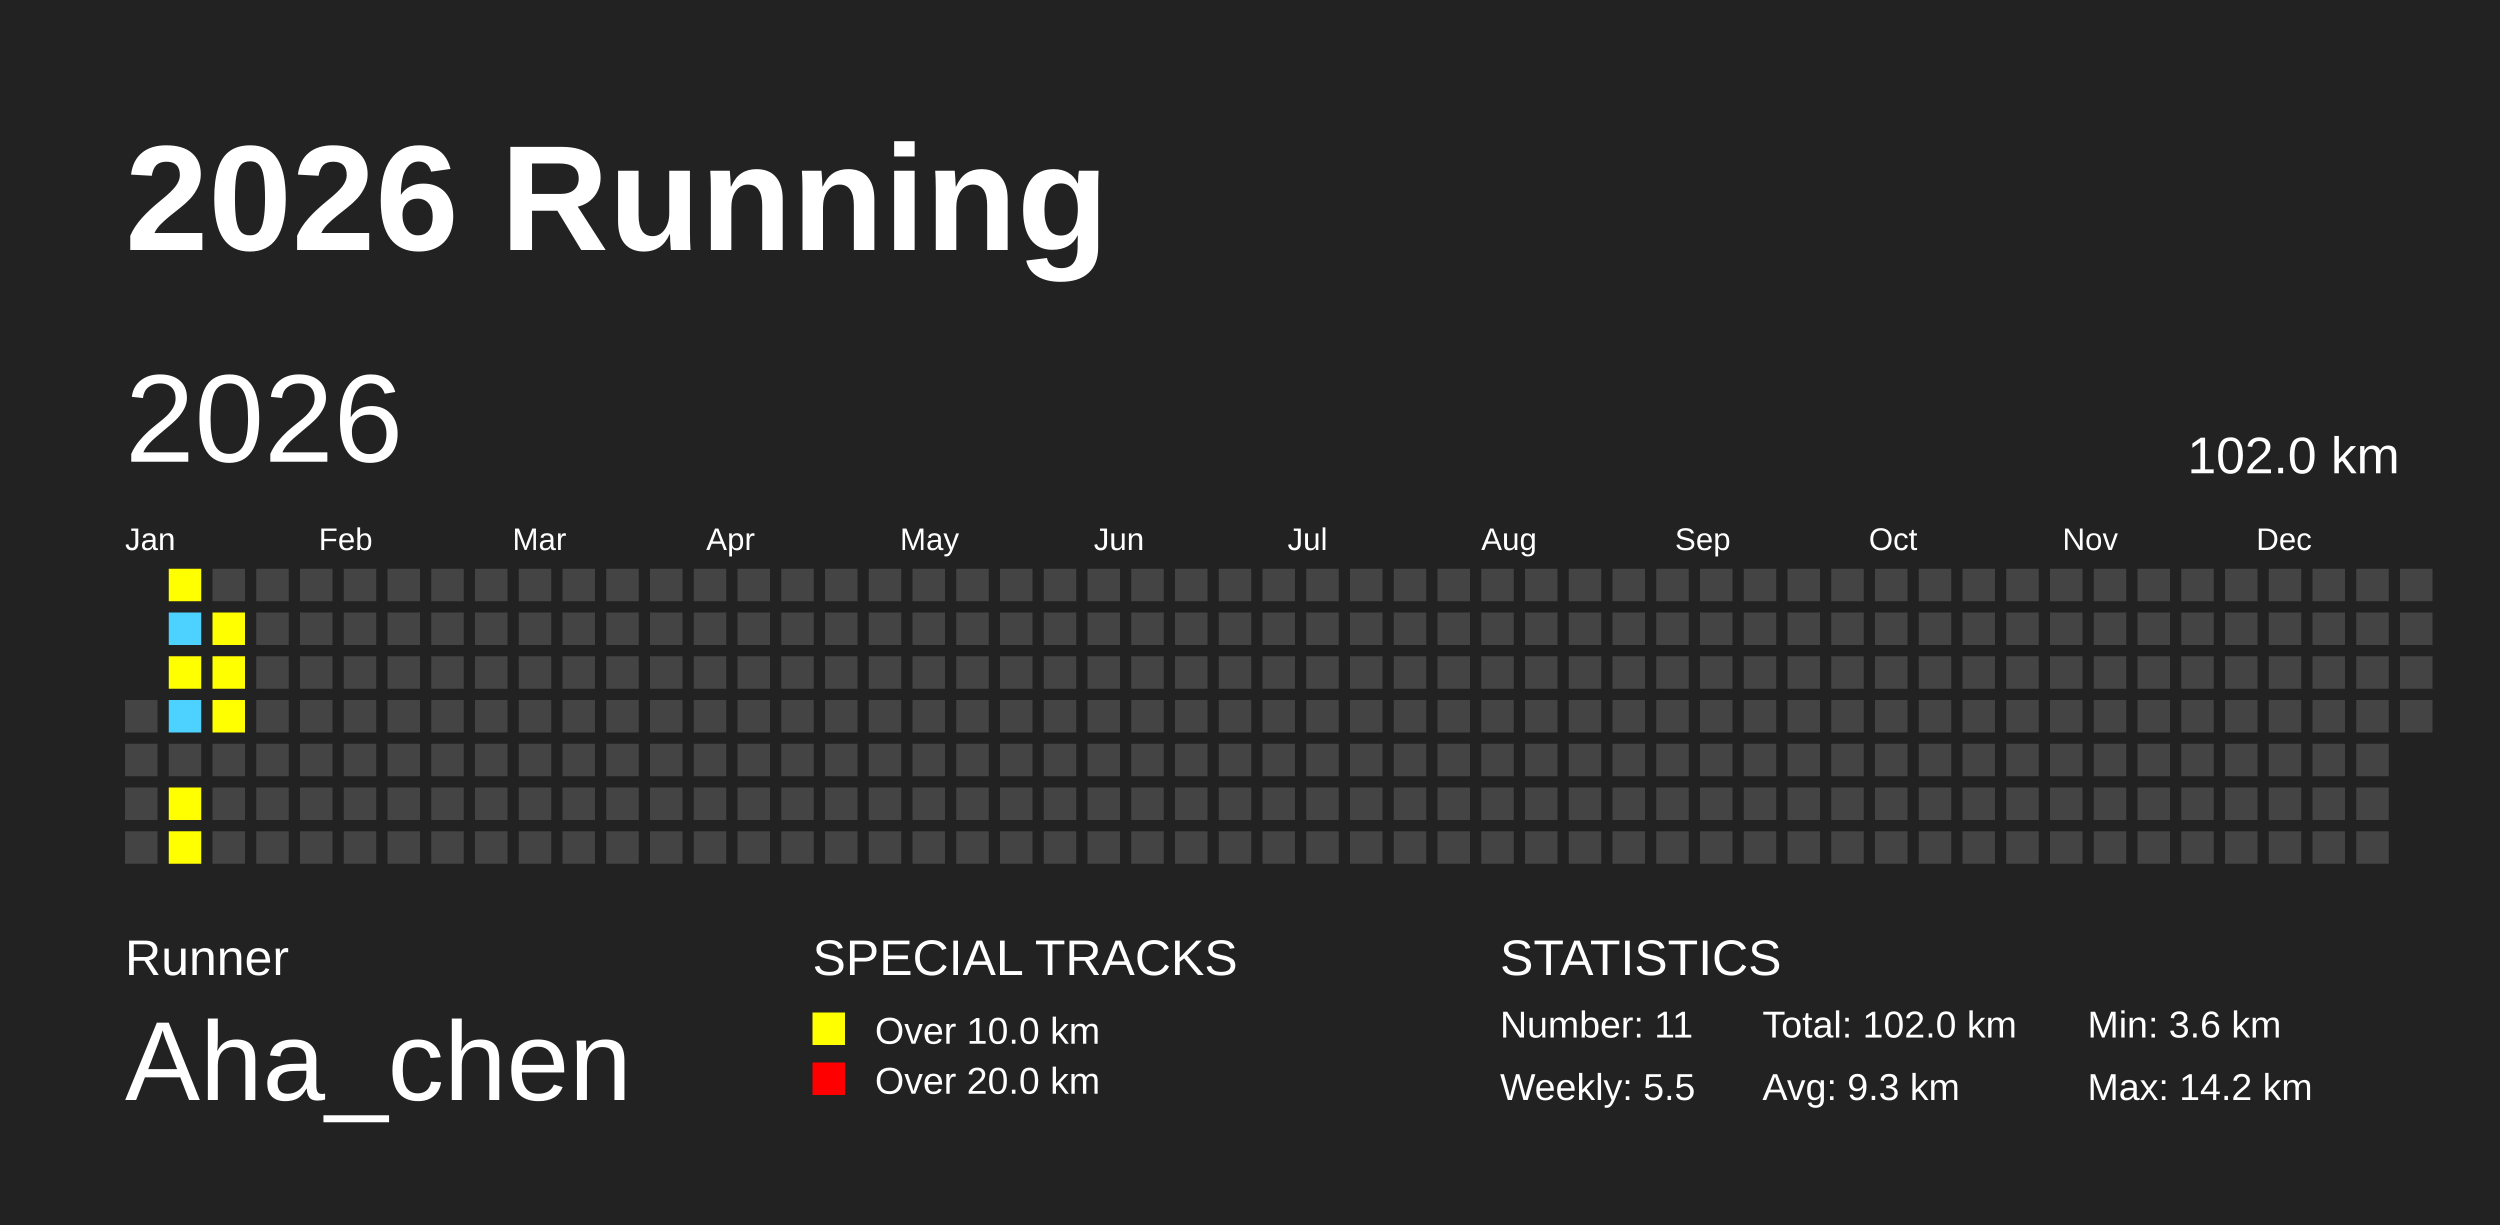
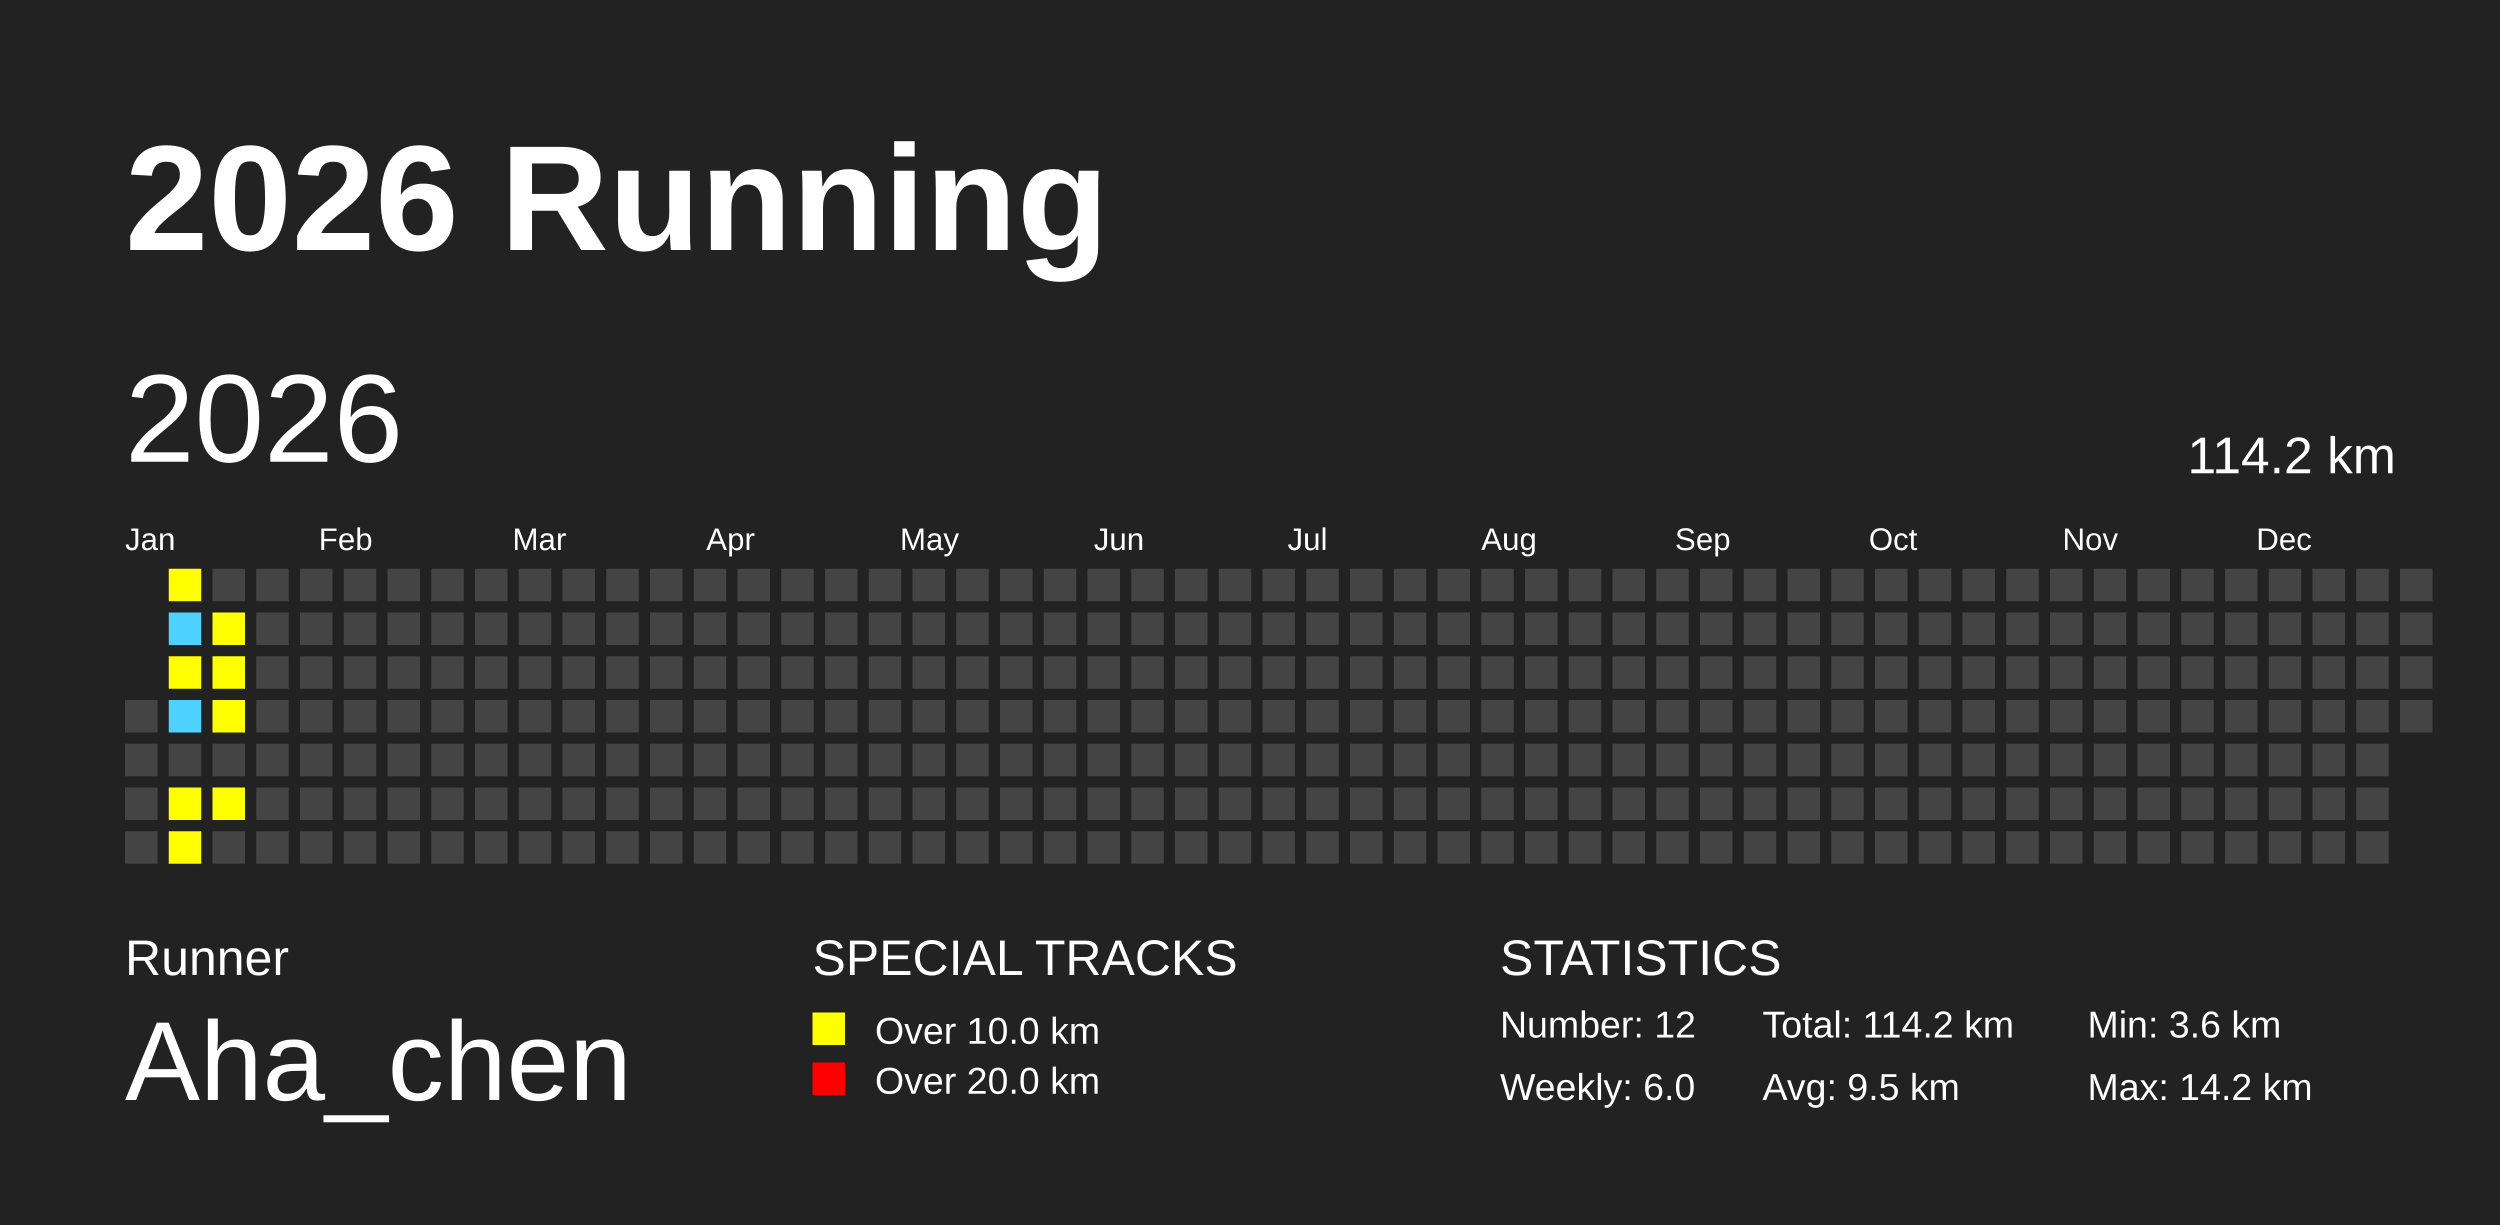
<svg xmlns="http://www.w3.org/2000/svg" baseProfile="full" height="98mm" version="1.1" viewBox="0,0,200,98" width="200mm">
  <defs />
  <rect fill="#222222" height="98" width="200" x="0" y="0" />
  <text fill="#FFFFFF" style="font-size:12px; font-family:Arial; font-weight:bold;" x="10" y="20">2026 Running</text>
  <text fill="#FFFFFF" style="font-size:4px; font-family:Arial" x="10" y="78">Runner</text>
  <text fill="#FFFFFF" style="font-size:9px; font-family:Arial" x="10" y="88">Aha_chen</text>
  <text fill="#FFFFFF" style="font-size:4px; font-family:Arial" x="65" y="78">SPECIAL TRACKS</text>
  <rect fill="yellow" height="2.6" width="2.6" x="65" y="81" />
  <text fill="#FFFFFF" style="font-size:3px; font-family:Arial" x="70" y="83.5">Over 10.0 km</text>
  <rect fill="red" height="2.6" width="2.6" x="65" y="85" />
  <text fill="#FFFFFF" style="font-size:3px; font-family:Arial" x="70" y="87.5">Over 20.0 km</text>
  <text fill="#FFFFFF" style="font-size:4px; font-family:Arial" x="120" y="78">STATISTICS</text>
-   <text fill="#FFFFFF" style="font-size:3px; font-family:Arial" x="120" y="83">Number: 11</text>
-   <text fill="#FFFFFF" style="font-size:3px; font-family:Arial" x="120" y="88">Weekly: 5.5</text>
-   <text fill="#FFFFFF" style="font-size:3px; font-family:Arial" x="141" y="83">Total: 102.0 km</text>
-   <text fill="#FFFFFF" style="font-size:3px; font-family:Arial" x="141" y="88">Avg: 9.3 km</text>
+   <text fill="#FFFFFF" style="font-size:3px; font-family:Arial" x="120" y="83">Number: 12</text>
+   <text fill="#FFFFFF" style="font-size:3px; font-family:Arial" x="120" y="88">Weekly: 6.0</text>
+   <text fill="#FFFFFF" style="font-size:3px; font-family:Arial" x="141" y="83">Total: 114.2 km</text>
+   <text fill="#FFFFFF" style="font-size:3px; font-family:Arial" x="141" y="88">Avg: 9.5 km</text>
  <text fill="#FFFFFF" style="font-size:3px; font-family:Arial" x="167" y="83">Min: 3.6 km</text>
  <text fill="#FFFFFF" style="font-size:3px; font-family:Arial" x="167" y="88">Max: 14.2 km</text>
  <text dominant-baseline="hanging" fill="#FFFFFF" style="font-size:10.0px; font-family:Arial;" x="10" y="30">2026</text>
-   <text dominant-baseline="hanging" fill="#FFFFFF" style="font-size:4.125px; font-family:Arial;" x="175" y="35">102.0 km</text>
+   <text dominant-baseline="hanging" fill="#FFFFFF" style="font-size:4.125px; font-family:Arial;" x="175" y="35">114.2 km</text>
  <text fill="#FFFFFF" style="font-size:2.5px; font-family:Arial" x="10.0" y="44">Jan</text>
  <text fill="#FFFFFF" style="font-size:2.5px; font-family:Arial" x="25.5" y="44">Feb</text>
  <text fill="#FFFFFF" style="font-size:2.5px; font-family:Arial" x="41.0" y="44">Mar</text>
  <text fill="#FFFFFF" style="font-size:2.5px; font-family:Arial" x="56.5" y="44">Apr</text>
  <text fill="#FFFFFF" style="font-size:2.5px; font-family:Arial" x="72.0" y="44">May</text>
  <text fill="#FFFFFF" style="font-size:2.5px; font-family:Arial" x="87.5" y="44">Jun</text>
  <text fill="#FFFFFF" style="font-size:2.5px; font-family:Arial" x="103.0" y="44">Jul</text>
  <text fill="#FFFFFF" style="font-size:2.5px; font-family:Arial" x="118.5" y="44">Aug</text>
  <text fill="#FFFFFF" style="font-size:2.5px; font-family:Arial" x="134.0" y="44">Sep</text>
  <text fill="#FFFFFF" style="font-size:2.5px; font-family:Arial" x="149.5" y="44">Oct</text>
  <text fill="#FFFFFF" style="font-size:2.5px; font-family:Arial" x="165.0" y="44">Nov</text>
  <text fill="#FFFFFF" style="font-size:2.5px; font-family:Arial" x="180.5" y="44">Dec</text>
  <rect fill="#444444" height="2.6" width="2.6" x="10.0" y="56.0" />
  <rect fill="#444444" height="2.6" width="2.6" x="10.0" y="59.5" />
  <rect fill="#444444" height="2.6" width="2.6" x="10.0" y="63.0" />
  <rect fill="#444444" height="2.6" width="2.6" x="10.0" y="66.5" />
  <rect fill="yellow" height="2.6" width="2.6" x="13.5" y="45.5" />
  <rect fill="#4DD2FF" height="2.6" width="2.6" x="13.5" y="49.0" />
  <rect fill="yellow" height="2.6" width="2.6" x="13.5" y="52.5" />
  <rect fill="#4DD2FF" height="2.6" width="2.6" x="13.5" y="56.0" />
  <rect fill="#444444" height="2.6" width="2.6" x="13.5" y="59.5" />
  <rect fill="yellow" height="2.6" width="2.6" x="13.5" y="63.0" />
  <rect fill="yellow" height="2.6" width="2.6" x="13.5" y="66.5" />
  <rect fill="#444444" height="2.6" width="2.6" x="17.0" y="45.5" />
  <rect fill="yellow" height="2.6" width="2.6" x="17.0" y="49.0" />
  <rect fill="yellow" height="2.6" width="2.6" x="17.0" y="52.5" />
  <rect fill="yellow" height="2.6" width="2.6" x="17.0" y="56.0" />
  <rect fill="#444444" height="2.6" width="2.6" x="17.0" y="59.5" />
-   <rect fill="#444444" height="2.6" width="2.6" x="17.0" y="63.0" />
+   <rect fill="yellow" height="2.6" width="2.6" x="17.0" y="63.0" />
  <rect fill="#444444" height="2.6" width="2.6" x="17.0" y="66.5" />
  <rect fill="#444444" height="2.6" width="2.6" x="20.5" y="45.5" />
  <rect fill="#444444" height="2.6" width="2.6" x="20.5" y="49.0" />
  <rect fill="#444444" height="2.6" width="2.6" x="20.5" y="52.5" />
  <rect fill="#444444" height="2.6" width="2.6" x="20.5" y="56.0" />
  <rect fill="#444444" height="2.6" width="2.6" x="20.5" y="59.5" />
  <rect fill="#444444" height="2.6" width="2.6" x="20.5" y="63.0" />
  <rect fill="#444444" height="2.6" width="2.6" x="20.5" y="66.5" />
  <rect fill="#444444" height="2.6" width="2.6" x="24.0" y="45.5" />
  <rect fill="#444444" height="2.6" width="2.6" x="24.0" y="49.0" />
  <rect fill="#444444" height="2.6" width="2.6" x="24.0" y="52.5" />
  <rect fill="#444444" height="2.6" width="2.6" x="24.0" y="56.0" />
  <rect fill="#444444" height="2.6" width="2.6" x="24.0" y="59.5" />
  <rect fill="#444444" height="2.6" width="2.6" x="24.0" y="63.0" />
  <rect fill="#444444" height="2.6" width="2.6" x="24.0" y="66.5" />
  <rect fill="#444444" height="2.6" width="2.6" x="27.5" y="45.5" />
  <rect fill="#444444" height="2.6" width="2.6" x="27.5" y="49.0" />
  <rect fill="#444444" height="2.6" width="2.6" x="27.5" y="52.5" />
  <rect fill="#444444" height="2.6" width="2.6" x="27.5" y="56.0" />
  <rect fill="#444444" height="2.6" width="2.6" x="27.5" y="59.5" />
  <rect fill="#444444" height="2.6" width="2.6" x="27.5" y="63.0" />
  <rect fill="#444444" height="2.6" width="2.6" x="27.5" y="66.5" />
  <rect fill="#444444" height="2.6" width="2.6" x="31.0" y="45.5" />
  <rect fill="#444444" height="2.6" width="2.6" x="31.0" y="49.0" />
  <rect fill="#444444" height="2.6" width="2.6" x="31.0" y="52.5" />
  <rect fill="#444444" height="2.6" width="2.6" x="31.0" y="56.0" />
  <rect fill="#444444" height="2.6" width="2.6" x="31.0" y="59.5" />
  <rect fill="#444444" height="2.6" width="2.6" x="31.0" y="63.0" />
  <rect fill="#444444" height="2.6" width="2.6" x="31.0" y="66.5" />
  <rect fill="#444444" height="2.6" width="2.6" x="34.5" y="45.5" />
  <rect fill="#444444" height="2.6" width="2.6" x="34.5" y="49.0" />
  <rect fill="#444444" height="2.6" width="2.6" x="34.5" y="52.5" />
  <rect fill="#444444" height="2.6" width="2.6" x="34.5" y="56.0" />
  <rect fill="#444444" height="2.6" width="2.6" x="34.5" y="59.5" />
  <rect fill="#444444" height="2.6" width="2.6" x="34.5" y="63.0" />
  <rect fill="#444444" height="2.6" width="2.6" x="34.5" y="66.5" />
  <rect fill="#444444" height="2.6" width="2.6" x="38.0" y="45.5" />
  <rect fill="#444444" height="2.6" width="2.6" x="38.0" y="49.0" />
  <rect fill="#444444" height="2.6" width="2.6" x="38.0" y="52.5" />
  <rect fill="#444444" height="2.6" width="2.6" x="38.0" y="56.0" />
  <rect fill="#444444" height="2.6" width="2.6" x="38.0" y="59.5" />
  <rect fill="#444444" height="2.6" width="2.6" x="38.0" y="63.0" />
  <rect fill="#444444" height="2.6" width="2.6" x="38.0" y="66.5" />
  <rect fill="#444444" height="2.6" width="2.6" x="41.5" y="45.5" />
  <rect fill="#444444" height="2.6" width="2.6" x="41.5" y="49.0" />
  <rect fill="#444444" height="2.6" width="2.6" x="41.5" y="52.5" />
  <rect fill="#444444" height="2.6" width="2.6" x="41.5" y="56.0" />
  <rect fill="#444444" height="2.6" width="2.6" x="41.5" y="59.5" />
  <rect fill="#444444" height="2.6" width="2.6" x="41.5" y="63.0" />
  <rect fill="#444444" height="2.6" width="2.6" x="41.5" y="66.5" />
  <rect fill="#444444" height="2.6" width="2.6" x="45.0" y="45.5" />
  <rect fill="#444444" height="2.6" width="2.6" x="45.0" y="49.0" />
  <rect fill="#444444" height="2.6" width="2.6" x="45.0" y="52.5" />
  <rect fill="#444444" height="2.6" width="2.6" x="45.0" y="56.0" />
  <rect fill="#444444" height="2.6" width="2.6" x="45.0" y="59.5" />
  <rect fill="#444444" height="2.6" width="2.6" x="45.0" y="63.0" />
  <rect fill="#444444" height="2.6" width="2.6" x="45.0" y="66.5" />
  <rect fill="#444444" height="2.6" width="2.6" x="48.5" y="45.5" />
  <rect fill="#444444" height="2.6" width="2.6" x="48.5" y="49.0" />
  <rect fill="#444444" height="2.6" width="2.6" x="48.5" y="52.5" />
  <rect fill="#444444" height="2.6" width="2.6" x="48.5" y="56.0" />
  <rect fill="#444444" height="2.6" width="2.6" x="48.5" y="59.5" />
  <rect fill="#444444" height="2.6" width="2.6" x="48.5" y="63.0" />
  <rect fill="#444444" height="2.6" width="2.6" x="48.5" y="66.5" />
  <rect fill="#444444" height="2.6" width="2.6" x="52.0" y="45.5" />
  <rect fill="#444444" height="2.6" width="2.6" x="52.0" y="49.0" />
  <rect fill="#444444" height="2.6" width="2.6" x="52.0" y="52.5" />
  <rect fill="#444444" height="2.6" width="2.6" x="52.0" y="56.0" />
  <rect fill="#444444" height="2.6" width="2.6" x="52.0" y="59.5" />
  <rect fill="#444444" height="2.6" width="2.6" x="52.0" y="63.0" />
  <rect fill="#444444" height="2.6" width="2.6" x="52.0" y="66.5" />
  <rect fill="#444444" height="2.6" width="2.6" x="55.5" y="45.5" />
  <rect fill="#444444" height="2.6" width="2.6" x="55.5" y="49.0" />
  <rect fill="#444444" height="2.6" width="2.6" x="55.5" y="52.5" />
  <rect fill="#444444" height="2.6" width="2.6" x="55.5" y="56.0" />
  <rect fill="#444444" height="2.6" width="2.6" x="55.5" y="59.5" />
  <rect fill="#444444" height="2.6" width="2.6" x="55.5" y="63.0" />
  <rect fill="#444444" height="2.6" width="2.6" x="55.5" y="66.5" />
  <rect fill="#444444" height="2.6" width="2.6" x="59.0" y="45.5" />
  <rect fill="#444444" height="2.6" width="2.6" x="59.0" y="49.0" />
  <rect fill="#444444" height="2.6" width="2.6" x="59.0" y="52.5" />
  <rect fill="#444444" height="2.6" width="2.6" x="59.0" y="56.0" />
  <rect fill="#444444" height="2.6" width="2.6" x="59.0" y="59.5" />
  <rect fill="#444444" height="2.6" width="2.6" x="59.0" y="63.0" />
  <rect fill="#444444" height="2.6" width="2.6" x="59.0" y="66.5" />
  <rect fill="#444444" height="2.6" width="2.6" x="62.5" y="45.5" />
  <rect fill="#444444" height="2.6" width="2.6" x="62.5" y="49.0" />
  <rect fill="#444444" height="2.6" width="2.6" x="62.5" y="52.5" />
  <rect fill="#444444" height="2.6" width="2.6" x="62.5" y="56.0" />
  <rect fill="#444444" height="2.6" width="2.6" x="62.5" y="59.5" />
  <rect fill="#444444" height="2.6" width="2.6" x="62.5" y="63.0" />
  <rect fill="#444444" height="2.6" width="2.6" x="62.5" y="66.5" />
  <rect fill="#444444" height="2.6" width="2.6" x="66.0" y="45.5" />
  <rect fill="#444444" height="2.6" width="2.6" x="66.0" y="49.0" />
  <rect fill="#444444" height="2.6" width="2.6" x="66.0" y="52.5" />
  <rect fill="#444444" height="2.6" width="2.6" x="66.0" y="56.0" />
  <rect fill="#444444" height="2.6" width="2.6" x="66.0" y="59.5" />
  <rect fill="#444444" height="2.6" width="2.6" x="66.0" y="63.0" />
  <rect fill="#444444" height="2.6" width="2.6" x="66.0" y="66.5" />
  <rect fill="#444444" height="2.6" width="2.6" x="69.5" y="45.5" />
  <rect fill="#444444" height="2.6" width="2.6" x="69.5" y="49.0" />
  <rect fill="#444444" height="2.6" width="2.6" x="69.5" y="52.5" />
  <rect fill="#444444" height="2.6" width="2.6" x="69.5" y="56.0" />
  <rect fill="#444444" height="2.6" width="2.6" x="69.5" y="59.5" />
  <rect fill="#444444" height="2.6" width="2.6" x="69.5" y="63.0" />
  <rect fill="#444444" height="2.6" width="2.6" x="69.5" y="66.5" />
  <rect fill="#444444" height="2.6" width="2.6" x="73.0" y="45.5" />
  <rect fill="#444444" height="2.6" width="2.6" x="73.0" y="49.0" />
  <rect fill="#444444" height="2.6" width="2.6" x="73.0" y="52.5" />
  <rect fill="#444444" height="2.6" width="2.6" x="73.0" y="56.0" />
  <rect fill="#444444" height="2.6" width="2.6" x="73.0" y="59.5" />
  <rect fill="#444444" height="2.6" width="2.6" x="73.0" y="63.0" />
  <rect fill="#444444" height="2.6" width="2.6" x="73.0" y="66.5" />
  <rect fill="#444444" height="2.6" width="2.6" x="76.5" y="45.5" />
  <rect fill="#444444" height="2.6" width="2.6" x="76.5" y="49.0" />
  <rect fill="#444444" height="2.6" width="2.6" x="76.5" y="52.5" />
  <rect fill="#444444" height="2.6" width="2.6" x="76.5" y="56.0" />
  <rect fill="#444444" height="2.6" width="2.6" x="76.5" y="59.5" />
  <rect fill="#444444" height="2.6" width="2.6" x="76.5" y="63.0" />
  <rect fill="#444444" height="2.6" width="2.6" x="76.5" y="66.5" />
  <rect fill="#444444" height="2.6" width="2.6" x="80.0" y="45.5" />
  <rect fill="#444444" height="2.6" width="2.6" x="80.0" y="49.0" />
  <rect fill="#444444" height="2.6" width="2.6" x="80.0" y="52.5" />
  <rect fill="#444444" height="2.6" width="2.6" x="80.0" y="56.0" />
  <rect fill="#444444" height="2.6" width="2.6" x="80.0" y="59.5" />
  <rect fill="#444444" height="2.6" width="2.6" x="80.0" y="63.0" />
  <rect fill="#444444" height="2.6" width="2.6" x="80.0" y="66.5" />
  <rect fill="#444444" height="2.6" width="2.6" x="83.5" y="45.5" />
  <rect fill="#444444" height="2.6" width="2.6" x="83.5" y="49.0" />
  <rect fill="#444444" height="2.6" width="2.6" x="83.5" y="52.5" />
  <rect fill="#444444" height="2.6" width="2.6" x="83.5" y="56.0" />
  <rect fill="#444444" height="2.6" width="2.6" x="83.5" y="59.5" />
  <rect fill="#444444" height="2.6" width="2.6" x="83.5" y="63.0" />
  <rect fill="#444444" height="2.6" width="2.6" x="83.5" y="66.5" />
  <rect fill="#444444" height="2.6" width="2.6" x="87.0" y="45.5" />
  <rect fill="#444444" height="2.6" width="2.6" x="87.0" y="49.0" />
  <rect fill="#444444" height="2.6" width="2.6" x="87.0" y="52.5" />
  <rect fill="#444444" height="2.6" width="2.6" x="87.0" y="56.0" />
  <rect fill="#444444" height="2.6" width="2.6" x="87.0" y="59.5" />
  <rect fill="#444444" height="2.6" width="2.6" x="87.0" y="63.0" />
  <rect fill="#444444" height="2.6" width="2.6" x="87.0" y="66.5" />
  <rect fill="#444444" height="2.6" width="2.6" x="90.5" y="45.5" />
  <rect fill="#444444" height="2.6" width="2.6" x="90.5" y="49.0" />
  <rect fill="#444444" height="2.6" width="2.6" x="90.5" y="52.5" />
  <rect fill="#444444" height="2.6" width="2.6" x="90.5" y="56.0" />
  <rect fill="#444444" height="2.6" width="2.6" x="90.5" y="59.5" />
  <rect fill="#444444" height="2.6" width="2.6" x="90.5" y="63.0" />
  <rect fill="#444444" height="2.6" width="2.6" x="90.5" y="66.5" />
  <rect fill="#444444" height="2.6" width="2.6" x="94.0" y="45.5" />
  <rect fill="#444444" height="2.6" width="2.6" x="94.0" y="49.0" />
  <rect fill="#444444" height="2.6" width="2.6" x="94.0" y="52.5" />
  <rect fill="#444444" height="2.6" width="2.6" x="94.0" y="56.0" />
  <rect fill="#444444" height="2.6" width="2.6" x="94.0" y="59.5" />
  <rect fill="#444444" height="2.6" width="2.6" x="94.0" y="63.0" />
  <rect fill="#444444" height="2.6" width="2.6" x="94.0" y="66.5" />
  <rect fill="#444444" height="2.6" width="2.6" x="97.5" y="45.5" />
  <rect fill="#444444" height="2.6" width="2.6" x="97.5" y="49.0" />
  <rect fill="#444444" height="2.6" width="2.6" x="97.5" y="52.5" />
  <rect fill="#444444" height="2.6" width="2.6" x="97.5" y="56.0" />
  <rect fill="#444444" height="2.6" width="2.6" x="97.5" y="59.5" />
  <rect fill="#444444" height="2.6" width="2.6" x="97.5" y="63.0" />
  <rect fill="#444444" height="2.6" width="2.6" x="97.5" y="66.5" />
  <rect fill="#444444" height="2.6" width="2.6" x="101.0" y="45.5" />
  <rect fill="#444444" height="2.6" width="2.6" x="101.0" y="49.0" />
  <rect fill="#444444" height="2.6" width="2.6" x="101.0" y="52.5" />
  <rect fill="#444444" height="2.6" width="2.6" x="101.0" y="56.0" />
  <rect fill="#444444" height="2.6" width="2.6" x="101.0" y="59.5" />
  <rect fill="#444444" height="2.6" width="2.6" x="101.0" y="63.0" />
  <rect fill="#444444" height="2.6" width="2.6" x="101.0" y="66.5" />
  <rect fill="#444444" height="2.6" width="2.6" x="104.5" y="45.5" />
  <rect fill="#444444" height="2.6" width="2.6" x="104.5" y="49.0" />
  <rect fill="#444444" height="2.6" width="2.6" x="104.5" y="52.5" />
  <rect fill="#444444" height="2.6" width="2.6" x="104.5" y="56.0" />
  <rect fill="#444444" height="2.6" width="2.6" x="104.5" y="59.5" />
  <rect fill="#444444" height="2.6" width="2.6" x="104.5" y="63.0" />
  <rect fill="#444444" height="2.6" width="2.6" x="104.5" y="66.5" />
  <rect fill="#444444" height="2.6" width="2.6" x="108.0" y="45.5" />
  <rect fill="#444444" height="2.6" width="2.6" x="108.0" y="49.0" />
  <rect fill="#444444" height="2.6" width="2.6" x="108.0" y="52.5" />
  <rect fill="#444444" height="2.6" width="2.6" x="108.0" y="56.0" />
  <rect fill="#444444" height="2.6" width="2.6" x="108.0" y="59.5" />
  <rect fill="#444444" height="2.6" width="2.6" x="108.0" y="63.0" />
  <rect fill="#444444" height="2.6" width="2.6" x="108.0" y="66.5" />
  <rect fill="#444444" height="2.6" width="2.6" x="111.5" y="45.5" />
  <rect fill="#444444" height="2.6" width="2.6" x="111.5" y="49.0" />
  <rect fill="#444444" height="2.6" width="2.6" x="111.5" y="52.5" />
  <rect fill="#444444" height="2.6" width="2.6" x="111.5" y="56.0" />
  <rect fill="#444444" height="2.6" width="2.6" x="111.5" y="59.5" />
  <rect fill="#444444" height="2.6" width="2.6" x="111.5" y="63.0" />
  <rect fill="#444444" height="2.6" width="2.6" x="111.5" y="66.5" />
  <rect fill="#444444" height="2.6" width="2.6" x="115.0" y="45.5" />
  <rect fill="#444444" height="2.6" width="2.6" x="115.0" y="49.0" />
  <rect fill="#444444" height="2.6" width="2.6" x="115.0" y="52.5" />
  <rect fill="#444444" height="2.6" width="2.6" x="115.0" y="56.0" />
  <rect fill="#444444" height="2.6" width="2.6" x="115.0" y="59.5" />
  <rect fill="#444444" height="2.6" width="2.6" x="115.0" y="63.0" />
  <rect fill="#444444" height="2.6" width="2.6" x="115.0" y="66.5" />
  <rect fill="#444444" height="2.6" width="2.6" x="118.5" y="45.5" />
  <rect fill="#444444" height="2.6" width="2.6" x="118.5" y="49.0" />
  <rect fill="#444444" height="2.6" width="2.6" x="118.5" y="52.5" />
  <rect fill="#444444" height="2.6" width="2.6" x="118.5" y="56.0" />
  <rect fill="#444444" height="2.6" width="2.6" x="118.5" y="59.5" />
  <rect fill="#444444" height="2.6" width="2.6" x="118.5" y="63.0" />
  <rect fill="#444444" height="2.6" width="2.6" x="118.5" y="66.5" />
  <rect fill="#444444" height="2.6" width="2.6" x="122.0" y="45.5" />
  <rect fill="#444444" height="2.6" width="2.6" x="122.0" y="49.0" />
  <rect fill="#444444" height="2.6" width="2.6" x="122.0" y="52.5" />
  <rect fill="#444444" height="2.6" width="2.6" x="122.0" y="56.0" />
  <rect fill="#444444" height="2.6" width="2.6" x="122.0" y="59.5" />
  <rect fill="#444444" height="2.6" width="2.6" x="122.0" y="63.0" />
  <rect fill="#444444" height="2.6" width="2.6" x="122.0" y="66.5" />
  <rect fill="#444444" height="2.6" width="2.6" x="125.5" y="45.5" />
  <rect fill="#444444" height="2.6" width="2.6" x="125.5" y="49.0" />
  <rect fill="#444444" height="2.6" width="2.6" x="125.5" y="52.5" />
  <rect fill="#444444" height="2.6" width="2.6" x="125.5" y="56.0" />
  <rect fill="#444444" height="2.6" width="2.6" x="125.5" y="59.5" />
  <rect fill="#444444" height="2.6" width="2.6" x="125.5" y="63.0" />
  <rect fill="#444444" height="2.6" width="2.6" x="125.5" y="66.5" />
  <rect fill="#444444" height="2.6" width="2.6" x="129.0" y="45.5" />
  <rect fill="#444444" height="2.6" width="2.6" x="129.0" y="49.0" />
  <rect fill="#444444" height="2.6" width="2.6" x="129.0" y="52.5" />
  <rect fill="#444444" height="2.6" width="2.6" x="129.0" y="56.0" />
  <rect fill="#444444" height="2.6" width="2.6" x="129.0" y="59.5" />
  <rect fill="#444444" height="2.6" width="2.6" x="129.0" y="63.0" />
  <rect fill="#444444" height="2.6" width="2.6" x="129.0" y="66.5" />
  <rect fill="#444444" height="2.6" width="2.6" x="132.5" y="45.5" />
  <rect fill="#444444" height="2.6" width="2.6" x="132.5" y="49.0" />
  <rect fill="#444444" height="2.6" width="2.6" x="132.5" y="52.5" />
  <rect fill="#444444" height="2.6" width="2.6" x="132.5" y="56.0" />
  <rect fill="#444444" height="2.6" width="2.6" x="132.5" y="59.5" />
  <rect fill="#444444" height="2.6" width="2.6" x="132.5" y="63.0" />
  <rect fill="#444444" height="2.6" width="2.6" x="132.5" y="66.5" />
  <rect fill="#444444" height="2.6" width="2.6" x="136.0" y="45.5" />
  <rect fill="#444444" height="2.6" width="2.6" x="136.0" y="49.0" />
  <rect fill="#444444" height="2.6" width="2.6" x="136.0" y="52.5" />
  <rect fill="#444444" height="2.6" width="2.6" x="136.0" y="56.0" />
  <rect fill="#444444" height="2.6" width="2.6" x="136.0" y="59.5" />
  <rect fill="#444444" height="2.6" width="2.6" x="136.0" y="63.0" />
  <rect fill="#444444" height="2.6" width="2.6" x="136.0" y="66.5" />
  <rect fill="#444444" height="2.6" width="2.6" x="139.5" y="45.5" />
  <rect fill="#444444" height="2.6" width="2.6" x="139.5" y="49.0" />
  <rect fill="#444444" height="2.6" width="2.6" x="139.5" y="52.5" />
  <rect fill="#444444" height="2.6" width="2.6" x="139.5" y="56.0" />
  <rect fill="#444444" height="2.6" width="2.6" x="139.5" y="59.5" />
  <rect fill="#444444" height="2.6" width="2.6" x="139.5" y="63.0" />
  <rect fill="#444444" height="2.6" width="2.6" x="139.5" y="66.5" />
  <rect fill="#444444" height="2.6" width="2.6" x="143.0" y="45.5" />
  <rect fill="#444444" height="2.6" width="2.6" x="143.0" y="49.0" />
  <rect fill="#444444" height="2.6" width="2.6" x="143.0" y="52.5" />
  <rect fill="#444444" height="2.6" width="2.6" x="143.0" y="56.0" />
  <rect fill="#444444" height="2.6" width="2.6" x="143.0" y="59.5" />
  <rect fill="#444444" height="2.6" width="2.6" x="143.0" y="63.0" />
  <rect fill="#444444" height="2.6" width="2.6" x="143.0" y="66.5" />
  <rect fill="#444444" height="2.6" width="2.6" x="146.5" y="45.5" />
  <rect fill="#444444" height="2.6" width="2.6" x="146.5" y="49.0" />
  <rect fill="#444444" height="2.6" width="2.6" x="146.5" y="52.5" />
  <rect fill="#444444" height="2.6" width="2.6" x="146.5" y="56.0" />
  <rect fill="#444444" height="2.6" width="2.6" x="146.5" y="59.5" />
  <rect fill="#444444" height="2.6" width="2.6" x="146.5" y="63.0" />
  <rect fill="#444444" height="2.6" width="2.6" x="146.5" y="66.5" />
  <rect fill="#444444" height="2.6" width="2.6" x="150.0" y="45.5" />
  <rect fill="#444444" height="2.6" width="2.6" x="150.0" y="49.0" />
  <rect fill="#444444" height="2.6" width="2.6" x="150.0" y="52.5" />
  <rect fill="#444444" height="2.6" width="2.6" x="150.0" y="56.0" />
  <rect fill="#444444" height="2.6" width="2.6" x="150.0" y="59.5" />
  <rect fill="#444444" height="2.6" width="2.6" x="150.0" y="63.0" />
  <rect fill="#444444" height="2.6" width="2.6" x="150.0" y="66.5" />
  <rect fill="#444444" height="2.6" width="2.6" x="153.5" y="45.5" />
  <rect fill="#444444" height="2.6" width="2.6" x="153.5" y="49.0" />
  <rect fill="#444444" height="2.6" width="2.6" x="153.5" y="52.5" />
  <rect fill="#444444" height="2.6" width="2.6" x="153.5" y="56.0" />
  <rect fill="#444444" height="2.6" width="2.6" x="153.5" y="59.5" />
  <rect fill="#444444" height="2.6" width="2.6" x="153.5" y="63.0" />
  <rect fill="#444444" height="2.6" width="2.6" x="153.5" y="66.5" />
  <rect fill="#444444" height="2.6" width="2.6" x="157.0" y="45.5" />
  <rect fill="#444444" height="2.6" width="2.6" x="157.0" y="49.0" />
  <rect fill="#444444" height="2.6" width="2.6" x="157.0" y="52.5" />
  <rect fill="#444444" height="2.6" width="2.6" x="157.0" y="56.0" />
  <rect fill="#444444" height="2.6" width="2.6" x="157.0" y="59.5" />
  <rect fill="#444444" height="2.6" width="2.6" x="157.0" y="63.0" />
  <rect fill="#444444" height="2.6" width="2.6" x="157.0" y="66.5" />
  <rect fill="#444444" height="2.6" width="2.6" x="160.5" y="45.5" />
  <rect fill="#444444" height="2.6" width="2.6" x="160.5" y="49.0" />
  <rect fill="#444444" height="2.6" width="2.6" x="160.5" y="52.5" />
  <rect fill="#444444" height="2.6" width="2.6" x="160.5" y="56.0" />
  <rect fill="#444444" height="2.6" width="2.6" x="160.5" y="59.5" />
  <rect fill="#444444" height="2.6" width="2.6" x="160.5" y="63.0" />
  <rect fill="#444444" height="2.6" width="2.6" x="160.5" y="66.5" />
  <rect fill="#444444" height="2.6" width="2.6" x="164.0" y="45.5" />
  <rect fill="#444444" height="2.6" width="2.6" x="164.0" y="49.0" />
  <rect fill="#444444" height="2.6" width="2.6" x="164.0" y="52.5" />
  <rect fill="#444444" height="2.6" width="2.6" x="164.0" y="56.0" />
  <rect fill="#444444" height="2.6" width="2.6" x="164.0" y="59.5" />
  <rect fill="#444444" height="2.6" width="2.6" x="164.0" y="63.0" />
  <rect fill="#444444" height="2.6" width="2.6" x="164.0" y="66.5" />
  <rect fill="#444444" height="2.6" width="2.6" x="167.5" y="45.5" />
  <rect fill="#444444" height="2.6" width="2.6" x="167.5" y="49.0" />
  <rect fill="#444444" height="2.6" width="2.6" x="167.5" y="52.5" />
  <rect fill="#444444" height="2.6" width="2.6" x="167.5" y="56.0" />
  <rect fill="#444444" height="2.6" width="2.6" x="167.5" y="59.5" />
  <rect fill="#444444" height="2.6" width="2.6" x="167.5" y="63.0" />
  <rect fill="#444444" height="2.6" width="2.6" x="167.5" y="66.5" />
  <rect fill="#444444" height="2.6" width="2.6" x="171.0" y="45.5" />
  <rect fill="#444444" height="2.6" width="2.6" x="171.0" y="49.0" />
  <rect fill="#444444" height="2.6" width="2.6" x="171.0" y="52.5" />
  <rect fill="#444444" height="2.6" width="2.6" x="171.0" y="56.0" />
  <rect fill="#444444" height="2.6" width="2.6" x="171.0" y="59.5" />
  <rect fill="#444444" height="2.6" width="2.6" x="171.0" y="63.0" />
  <rect fill="#444444" height="2.6" width="2.6" x="171.0" y="66.5" />
  <rect fill="#444444" height="2.6" width="2.6" x="174.5" y="45.5" />
  <rect fill="#444444" height="2.6" width="2.6" x="174.5" y="49.0" />
  <rect fill="#444444" height="2.6" width="2.6" x="174.5" y="52.5" />
  <rect fill="#444444" height="2.6" width="2.6" x="174.5" y="56.0" />
  <rect fill="#444444" height="2.6" width="2.6" x="174.5" y="59.5" />
  <rect fill="#444444" height="2.6" width="2.6" x="174.5" y="63.0" />
  <rect fill="#444444" height="2.6" width="2.6" x="174.5" y="66.5" />
  <rect fill="#444444" height="2.6" width="2.6" x="178.0" y="45.5" />
  <rect fill="#444444" height="2.6" width="2.6" x="178.0" y="49.0" />
  <rect fill="#444444" height="2.6" width="2.6" x="178.0" y="52.5" />
  <rect fill="#444444" height="2.6" width="2.6" x="178.0" y="56.0" />
  <rect fill="#444444" height="2.6" width="2.6" x="178.0" y="59.5" />
  <rect fill="#444444" height="2.6" width="2.6" x="178.0" y="63.0" />
  <rect fill="#444444" height="2.6" width="2.6" x="178.0" y="66.5" />
  <rect fill="#444444" height="2.6" width="2.6" x="181.5" y="45.5" />
  <rect fill="#444444" height="2.6" width="2.6" x="181.5" y="49.0" />
  <rect fill="#444444" height="2.6" width="2.6" x="181.5" y="52.5" />
  <rect fill="#444444" height="2.6" width="2.6" x="181.5" y="56.0" />
  <rect fill="#444444" height="2.6" width="2.6" x="181.5" y="59.5" />
  <rect fill="#444444" height="2.6" width="2.6" x="181.5" y="63.0" />
  <rect fill="#444444" height="2.6" width="2.6" x="181.5" y="66.5" />
  <rect fill="#444444" height="2.6" width="2.6" x="185.0" y="45.5" />
  <rect fill="#444444" height="2.6" width="2.6" x="185.0" y="49.0" />
  <rect fill="#444444" height="2.6" width="2.6" x="185.0" y="52.5" />
  <rect fill="#444444" height="2.6" width="2.6" x="185.0" y="56.0" />
  <rect fill="#444444" height="2.6" width="2.6" x="185.0" y="59.5" />
  <rect fill="#444444" height="2.6" width="2.6" x="185.0" y="63.0" />
  <rect fill="#444444" height="2.6" width="2.6" x="185.0" y="66.5" />
  <rect fill="#444444" height="2.6" width="2.6" x="188.5" y="45.5" />
  <rect fill="#444444" height="2.6" width="2.6" x="188.5" y="49.0" />
  <rect fill="#444444" height="2.6" width="2.6" x="188.5" y="52.5" />
  <rect fill="#444444" height="2.6" width="2.6" x="188.5" y="56.0" />
  <rect fill="#444444" height="2.6" width="2.6" x="188.5" y="59.5" />
  <rect fill="#444444" height="2.6" width="2.6" x="188.5" y="63.0" />
  <rect fill="#444444" height="2.6" width="2.6" x="188.5" y="66.5" />
  <rect fill="#444444" height="2.6" width="2.6" x="192.0" y="45.5" />
  <rect fill="#444444" height="2.6" width="2.6" x="192.0" y="49.0" />
  <rect fill="#444444" height="2.6" width="2.6" x="192.0" y="52.5" />
  <rect fill="#444444" height="2.6" width="2.6" x="192.0" y="56.0" />
</svg>
